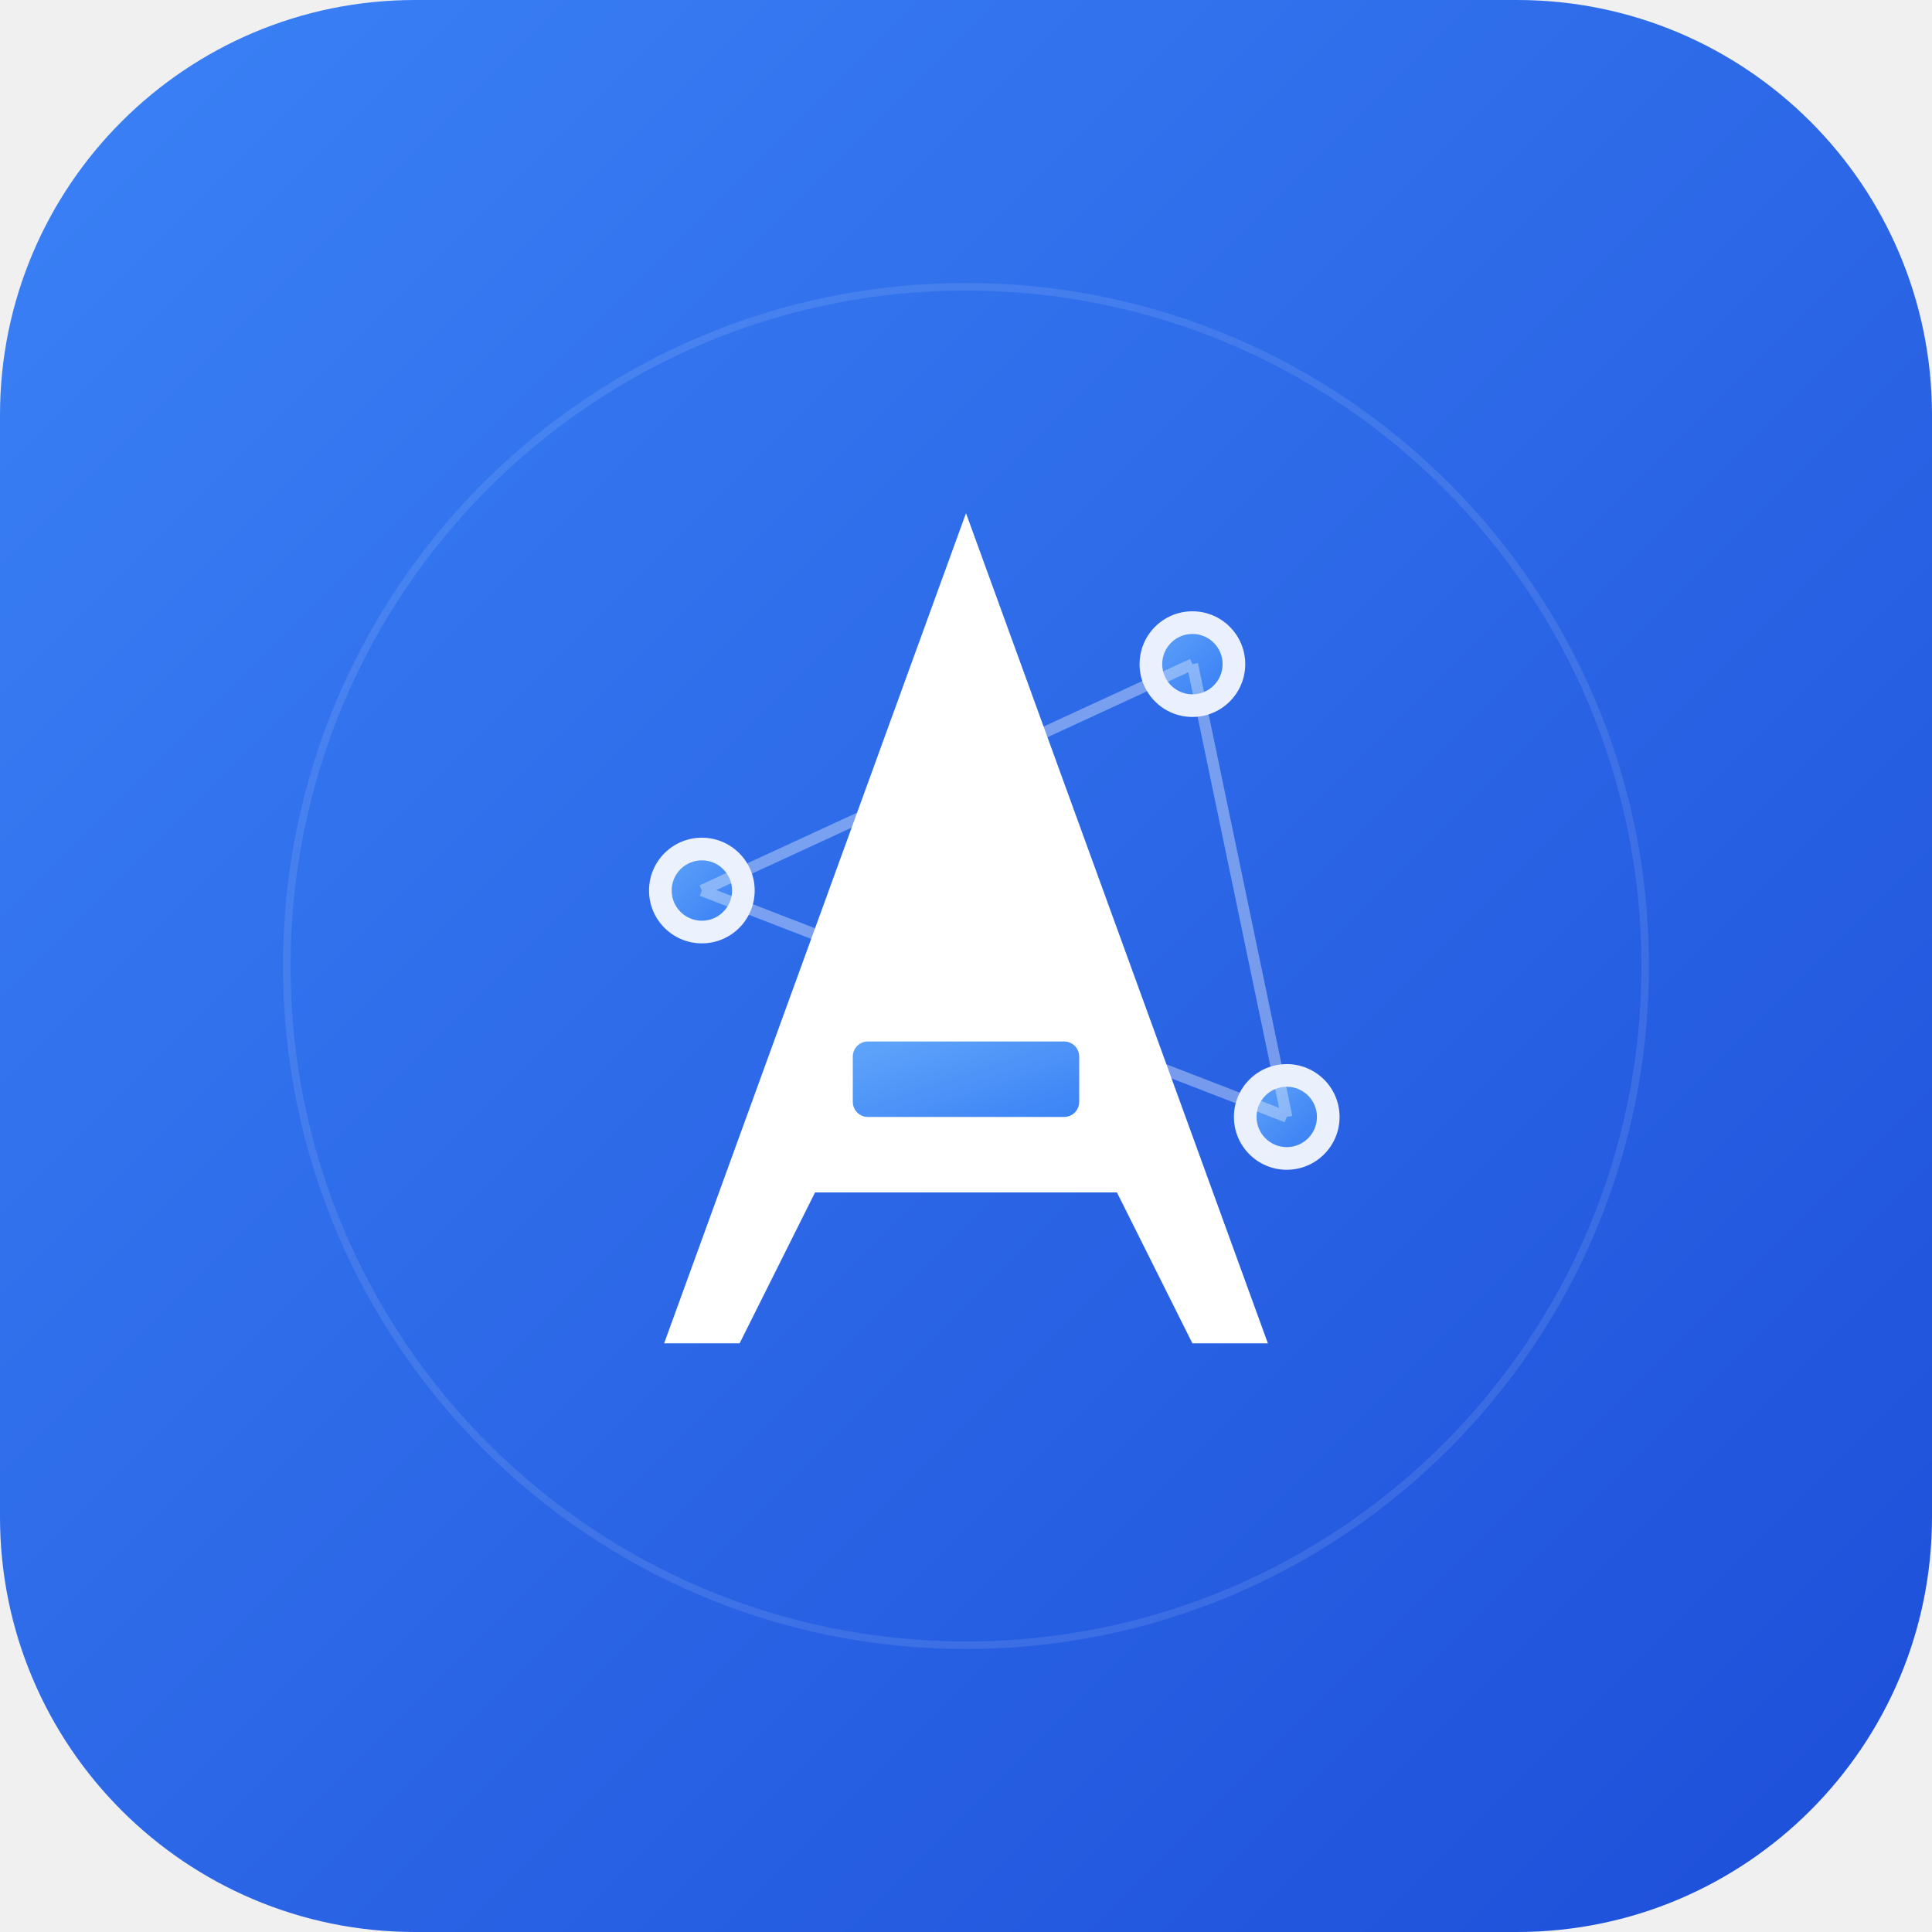
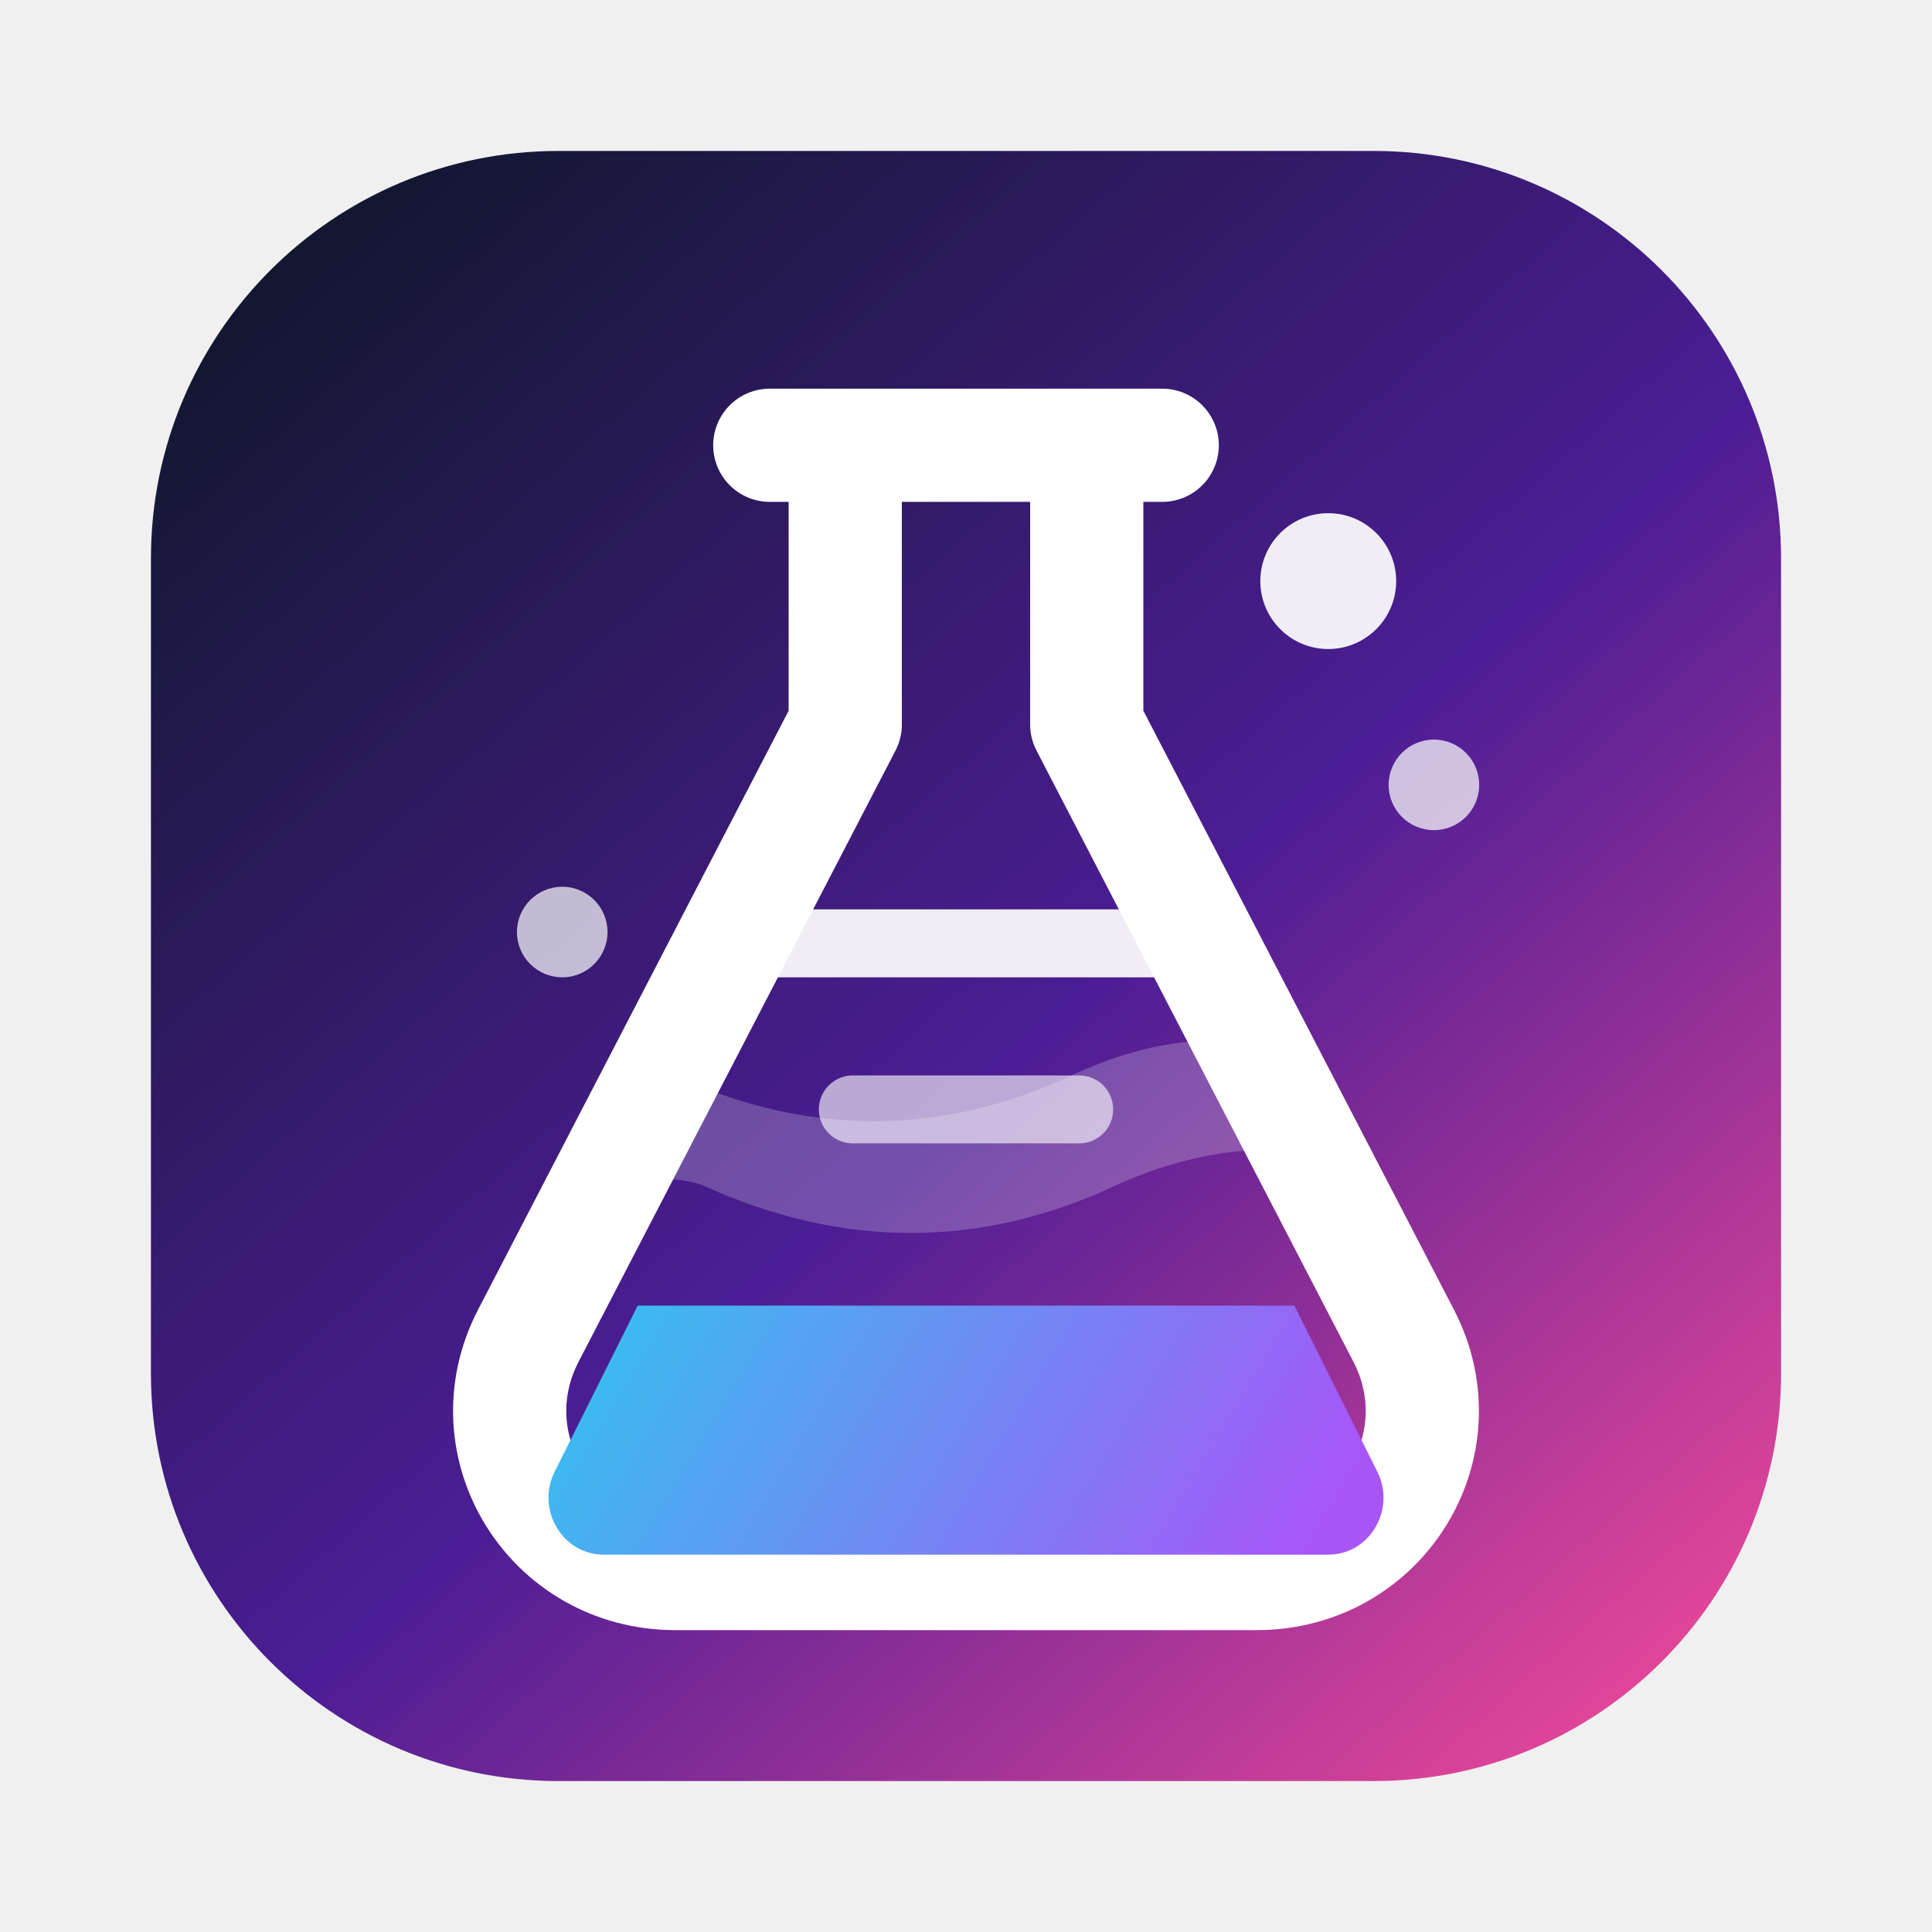
<svg xmlns="http://www.w3.org/2000/svg" width="512" height="512" viewBox="0 0 512 512" fill="none">
  <defs>
-     <linearGradient id="bgGradient" x1="0%" y1="0%" x2="100%" y2="100%">
-       <stop offset="0%" stop-color="#3b82f6" />
-       <stop offset="100%" stop-color="#1d4ed8" />
+     <linearGradient id="bg" x1="72" y1="48" x2="440" y2="464" gradientUnits="userSpaceOnUse">
+       <stop stop-color="#0f172a" />
+       <stop offset=".55" stop-color="#4c1d95" />
+       <stop offset="1" stop-color="#ec4899" />
    </linearGradient>
-     <linearGradient id="accentGradient" x1="0%" y1="0%" x2="100%" y2="100%">
-       <stop offset="0%" stop-color="#60a5fa" />
-       <stop offset="100%" stop-color="#3b82f6" />
+     <linearGradient id="liquid" x1="156" y1="276" x2="356" y2="396" gradientUnits="userSpaceOnUse">
+       <stop stop-color="#22d3ee" />
+       <stop offset="1" stop-color="#a855f7" />
    </linearGradient>
  </defs>
-   <rect width="512" height="512" rx="110" fill="url(#bgGradient)" />
-   <g transform="translate(256 256)">
-     <path d="M0-120 80 100H60L40 60h-80l-20 40h-20z" fill="#fff" />
-     <rect x="-30" y="20" width="60" height="20" rx="4" fill="url(#accentGradient)" />
-     <g opacity=".9">
-       <circle cx="60" cy="-80" r="14" fill="#fff" />
-       <circle cx="60" cy="-80" r="8" fill="url(#accentGradient)" />
-       <circle cx="85" cy="40" r="14" fill="#fff" />
-       <circle cx="85" cy="40" r="8" fill="url(#accentGradient)" />
-       <circle cx="-70" cy="-20" r="14" fill="#fff" />
-       <circle cx="-70" cy="-20" r="8" fill="url(#accentGradient)" />
-       <path d="m60-80 25 120M-70-20 60-80M-70-20 85 40" stroke="#fff" stroke-width="3" opacity=".4" />
-     </g>
+   <rect x="40" y="40" width="432" height="432" rx="108" fill="url(#bg)" />
+   <path d="M204 118h104M224 118v74L140 354c-15 29 6 63 39 63h154c33 0 54-34 39-63l-84-162v-74" stroke="#fff" stroke-width="30" stroke-linecap="round" stroke-linejoin="round" />
+   <path d="M169 346h174l22 44c5 10-2 22-13 22H160c-11 0-18-12-13-22l22-44Z" fill="url(#liquid)" />
+   <path d="M186 314c37 17 74 17 110 0 20-9 41-12 62-7l-15-29c-20-5-40-2-59 7-34 16-69 16-103 1l-15 28c7-2 14-2 20 0Z" fill="#fff" opacity=".22" />
+   <g stroke="#fff" stroke-linecap="round" stroke-width="18">
+     <path d="M204 250h104" opacity=".92" />
+     <path d="M226 294h60" opacity=".62" />
  </g>
-   <circle cx="256" cy="256" r="180" fill="none" stroke="#fff" stroke-width="2" opacity=".1" />
+   <g fill="#fff">
+     <circle cx="352" cy="154" r="18" opacity=".92" />
+     <circle cx="380" cy="208" r="12" opacity=".72" />
+     <circle cx="149" cy="247" r="12" opacity=".7" />
+   </g>
</svg>
